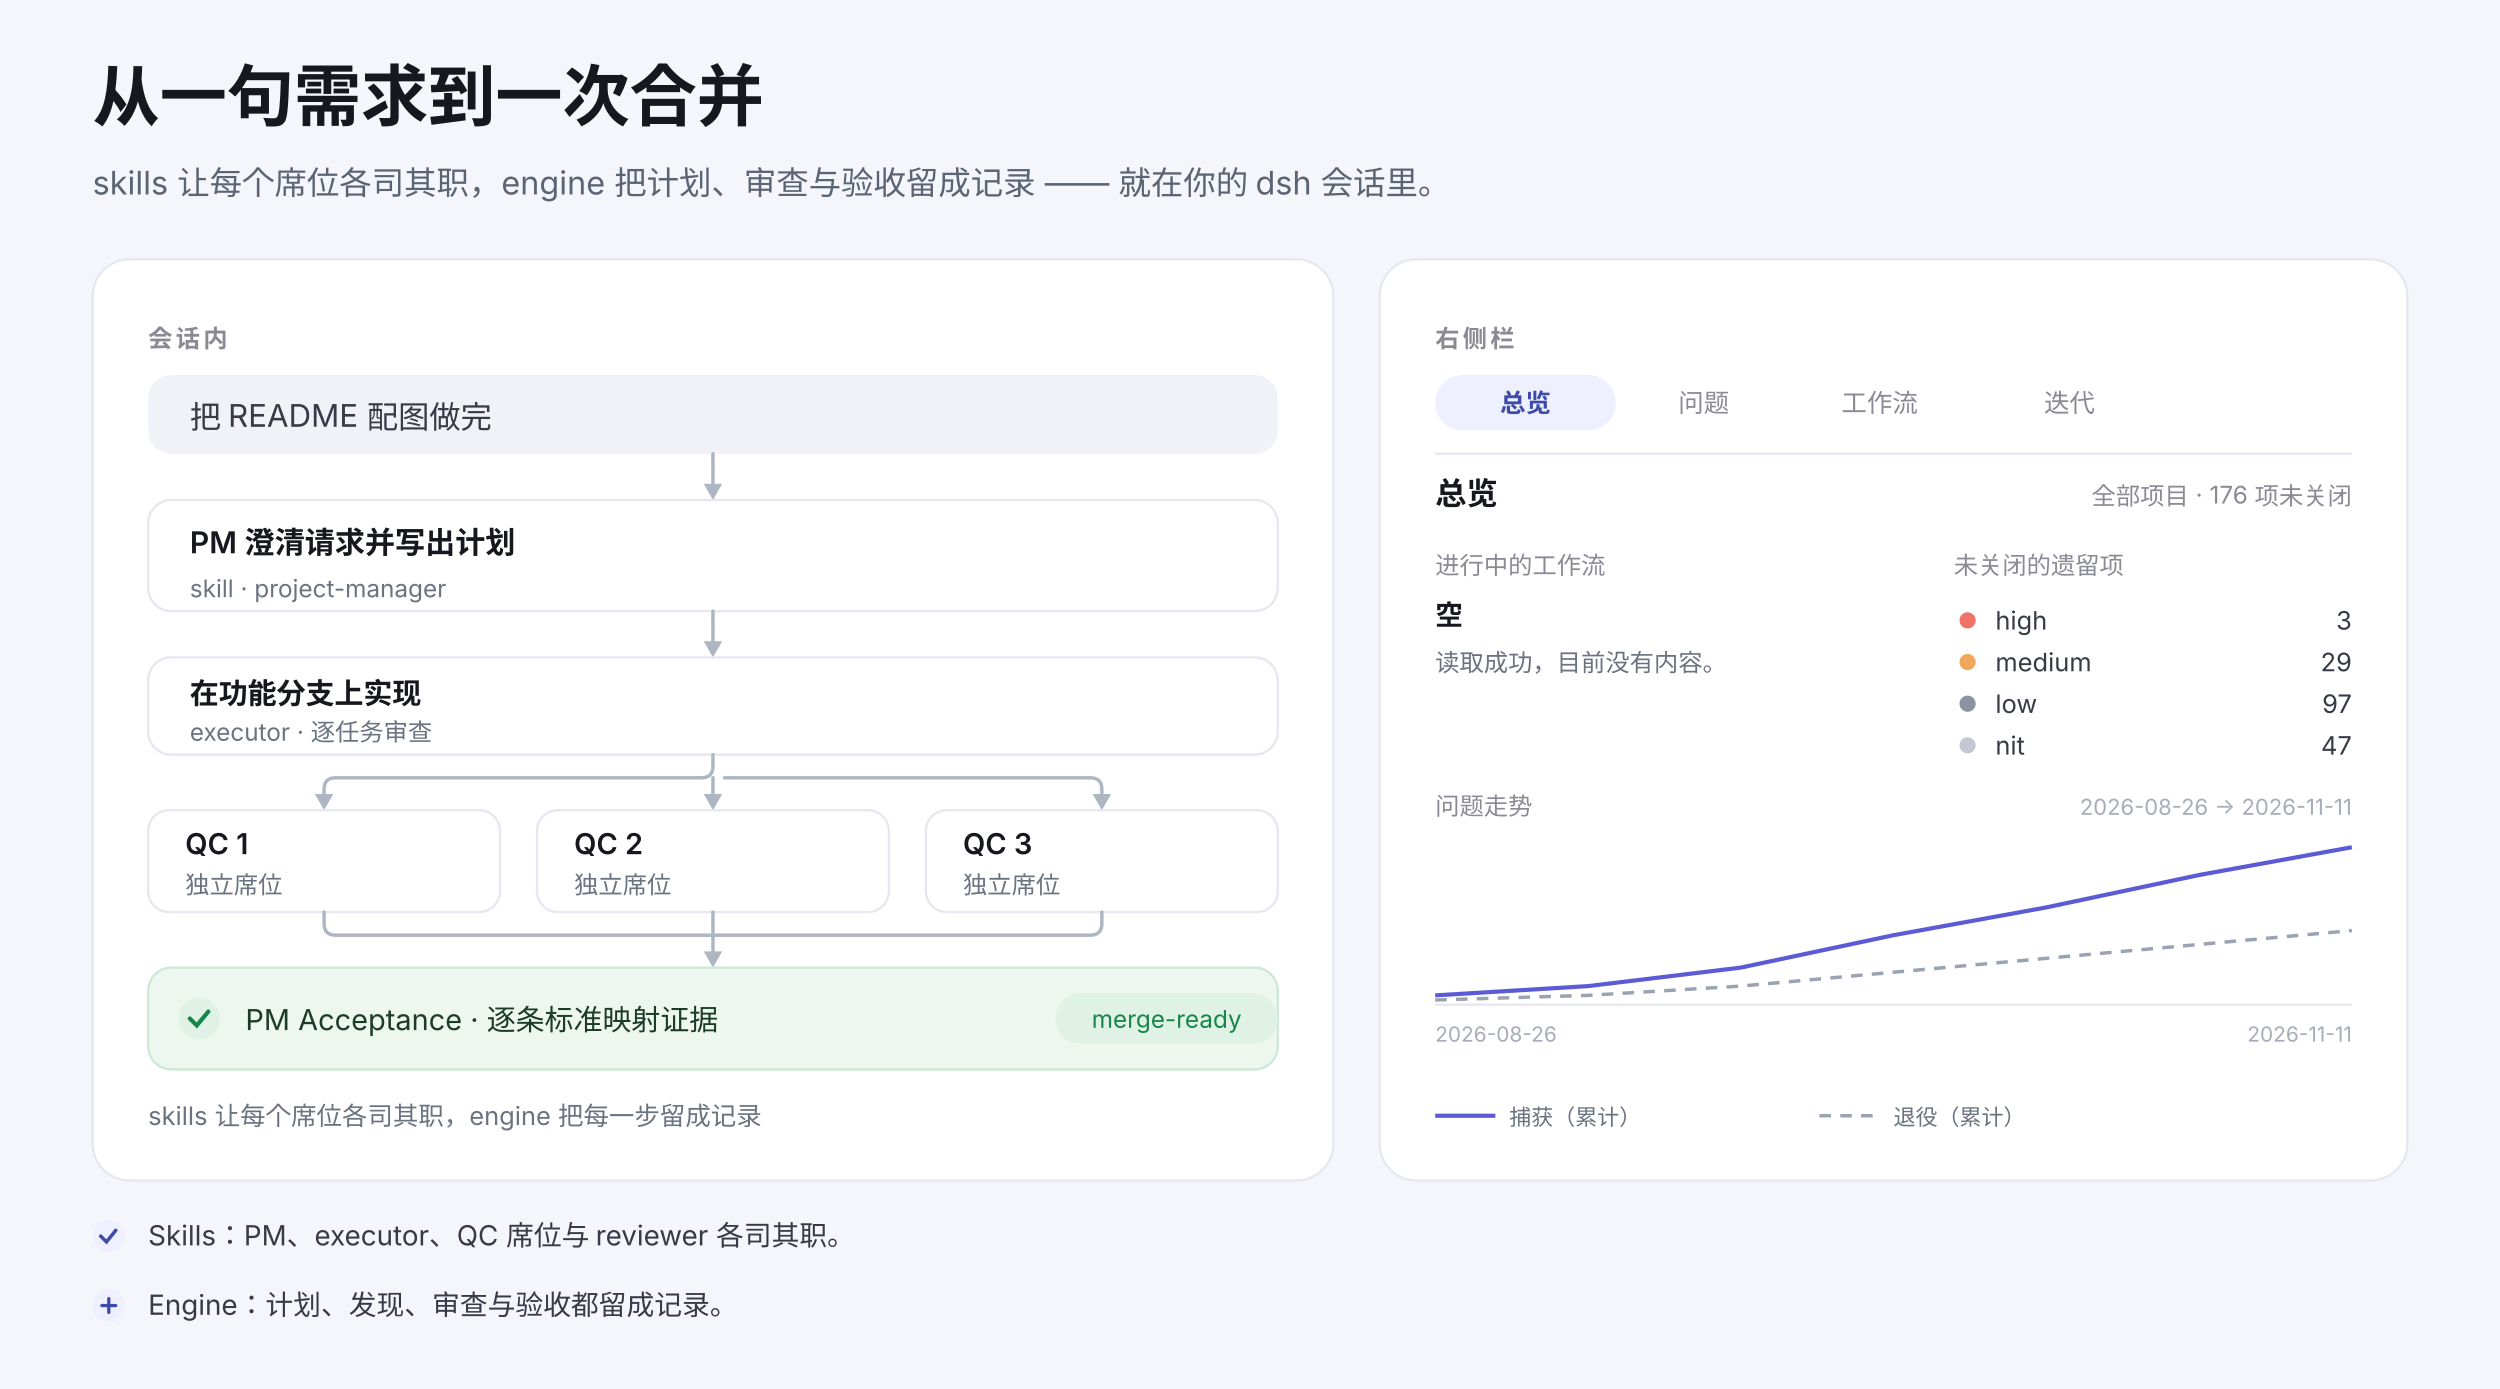
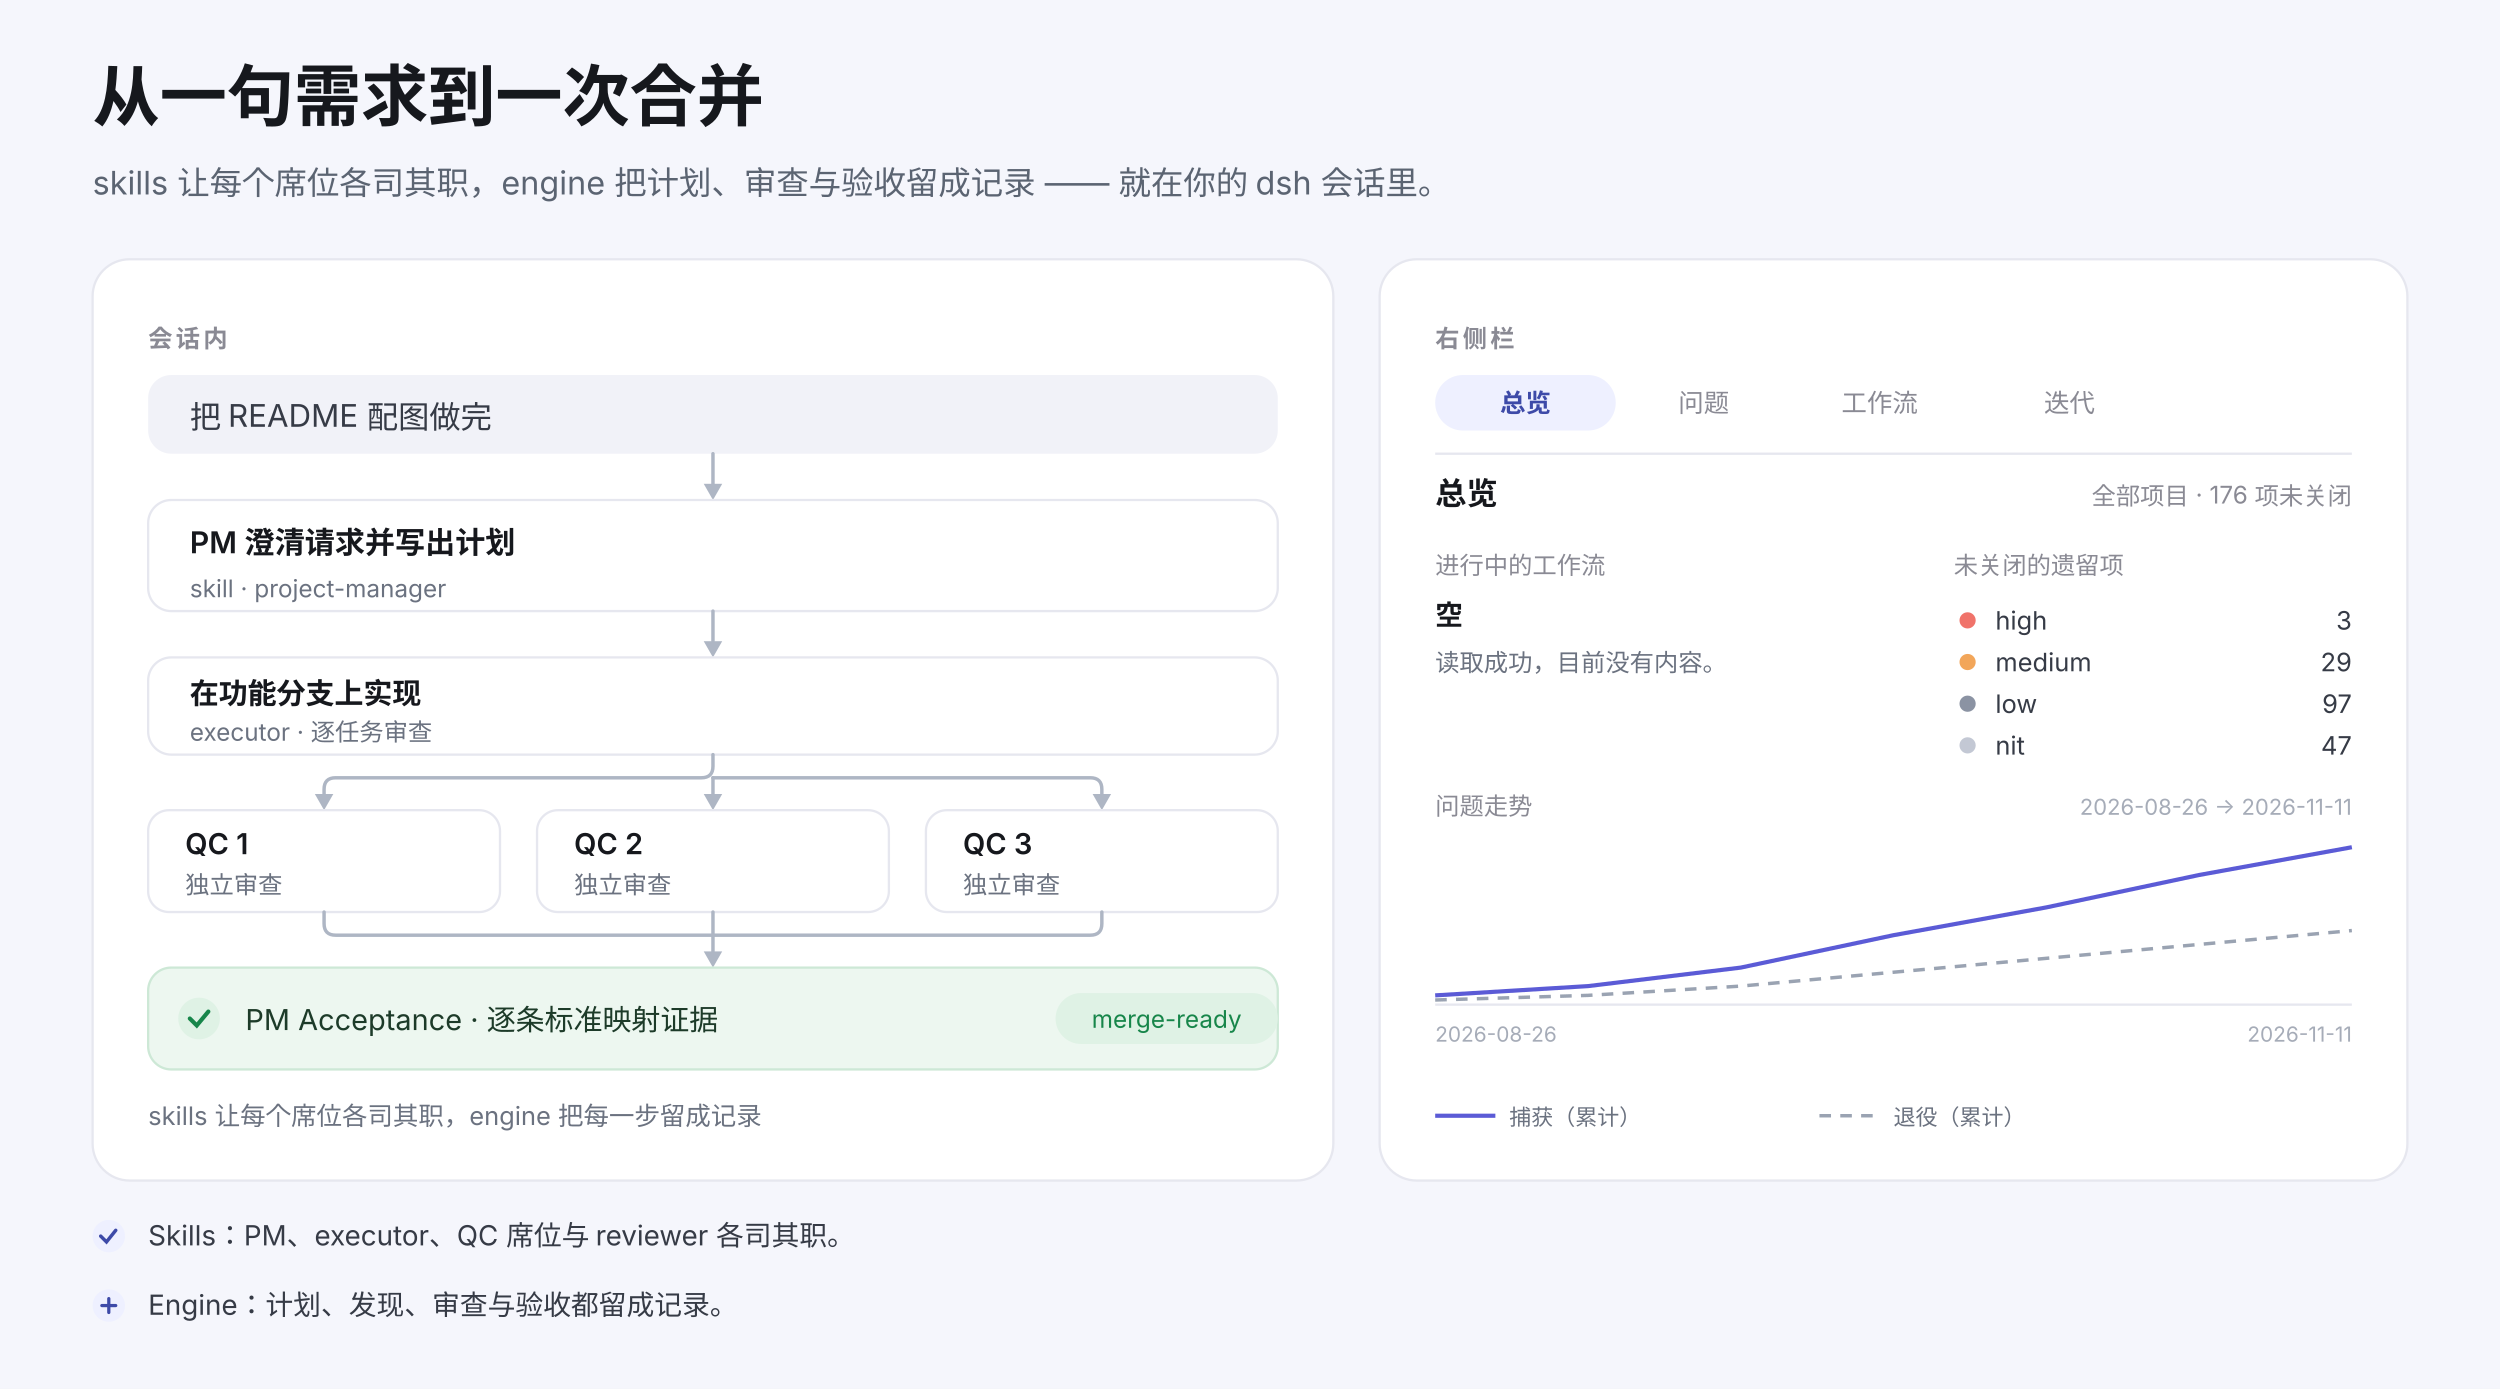
<svg xmlns="http://www.w3.org/2000/svg" width="1080" height="600" viewBox="0 0 1080 600" role="img" lang="zh-CN" aria-label="从一句需求到一次合并" font-family="-apple-system, 'SF Pro Text', 'Segoe UI', system-ui, 'PingFang SC', 'Microsoft YaHei', sans-serif">
  <rect width="1080" height="600" fill="#F5F6FC" />
  <text x="40" y="52" font-size="29" font-weight="600" fill="#16181D">从一句需求到一次合并</text>
  <text x="40" y="84" font-size="14" fill="#5B6472">skills 让每个席位各司其职，engine 把计划、审查与验收留成记录 —— 就在你的 dsh 会话里。</text>
  <rect x="40" y="112" width="536" height="398" rx="16" fill="#FFFFFF" stroke="#E6E7EF" />
  <text x="64" y="150" font-size="10.5" letter-spacing="1.4" font-weight="600" fill="#8A8A94">会话内</text>
  <rect x="64" y="162" width="488" height="34" rx="10" fill="#F1F2F8" />
  <text x="82" y="185" font-size="13.5" fill="#363B46">把 README 配图做完</text>
  <path d="M308 196V209" fill="none" stroke="#AEB6C4" stroke-width="1.5" stroke-linecap="round" stroke-linejoin="round" />
  <path d="M304 209h8l-4 7z" fill="#AEB6C4" />
  <rect x="64" y="216" width="488" height="48" rx="10" fill="#FFFFFF" stroke="#E6E7EF" />
  <text x="82" y="239" font-size="13" font-weight="600" fill="#16181D">PM 澄清请求并写出计划</text>
  <text x="82" y="258" font-size="10.5" fill="#6B7280">skill · project-manager</text>
  <path d="M308 264V277" fill="none" stroke="#AEB6C4" stroke-width="1.5" stroke-linecap="round" stroke-linejoin="round" />
  <path d="M304 277h8l-4 7z" fill="#AEB6C4" />
  <rect x="64" y="284" width="488" height="42" rx="10" fill="#FFFFFF" stroke="#E6E7EF" />
  <text x="82" y="304" font-size="12.5" font-weight="600" fill="#16181D">在功能分支上实现</text>
  <text x="82" y="320" font-size="10.5" fill="#6B7280">executor · 逐任务审查</text>
  <path d="M308 326V331Q308 336 303 336H145Q140 336 140 341V343" fill="none" stroke="#AEB6C4" stroke-width="1.5" stroke-linecap="round" stroke-linejoin="round" />
  <path d="M136 343h8l-4 7z" fill="#AEB6C4" />
-   <path d="M313 336H471Q476 336 476 341V343" fill="none" stroke="#AEB6C4" stroke-width="1.5" stroke-linecap="round" stroke-linejoin="round" />
+   <path d="M308 336H471Q476 336 476 341V343" fill="none" stroke="#AEB6C4" stroke-width="1.5" stroke-linecap="round" stroke-linejoin="round" />
  <path d="M472 343h8l-4 7z" fill="#AEB6C4" />
  <path d="M308 336V343" fill="none" stroke="#AEB6C4" stroke-width="1.5" stroke-linecap="round" stroke-linejoin="round" />
  <path d="M304 343h8l-4 7z" fill="#AEB6C4" />
  <rect x="64" y="350" width="152" height="44" rx="9" fill="#FFFFFF" stroke="#E6E7EF" />
  <text x="80" y="369" font-size="12.5" font-weight="600" fill="#16181D">QC 1</text>
-   <text x="80" y="386" font-size="10.5" fill="#6B7280">独立席位</text>
+   <text x="80" y="386" font-size="10.5" fill="#6B7280">独立审查</text>
  <rect x="232" y="350" width="152" height="44" rx="9" fill="#FFFFFF" stroke="#E6E7EF" />
  <text x="248" y="369" font-size="12.5" font-weight="600" fill="#16181D">QC 2</text>
-   <text x="248" y="386" font-size="10.5" fill="#6B7280">独立席位</text>
+   <text x="248" y="386" font-size="10.5" fill="#6B7280">独立审查</text>
  <rect x="400" y="350" width="152" height="44" rx="9" fill="#FFFFFF" stroke="#E6E7EF" />
  <text x="416" y="369" font-size="12.5" font-weight="600" fill="#16181D">QC 3</text>
-   <text x="416" y="386" font-size="10.5" fill="#6B7280">独立席位</text>
+   <text x="416" y="386" font-size="10.5" fill="#6B7280">独立审查</text>
  <path d="M140 394V399Q140 404 145 404H471Q476 404 476 399V394" fill="none" stroke="#AEB6C4" stroke-width="1.5" stroke-linecap="round" stroke-linejoin="round" />
  <path d="M308 394V411" fill="none" stroke="#AEB6C4" stroke-width="1.5" stroke-linecap="round" stroke-linejoin="round" />
  <path d="M304 411h8l-4 7z" fill="#AEB6C4" />
  <rect x="64" y="418" width="488" height="44" rx="10" fill="#EDF7F0" stroke="#CDE8D6" />
  <circle cx="86" cy="440" r="9" fill="#DFF2E5" />
  <path d="M82 440l3 3 5-6" stroke="#17864A" stroke-width="1.8" fill="none" stroke-linecap="round" />
  <text x="106" y="445" font-size="12.5" fill="#1D3B29">PM Acceptance · 逐条标准映射证据</text>
  <rect x="456" y="429" width="96" height="22" rx="11" fill="#DFF2E5" />
  <text x="504" y="444" font-size="10.5" fill="#17864A" text-anchor="middle">merge-ready</text>
  <text x="64" y="486" font-size="11" fill="#6B7280">skills 让每个席位各司其职，engine 把每一步留成记录</text>
  <rect x="596" y="112" width="444" height="398" rx="16" fill="#FFFFFF" stroke="#E6E7EF" />
  <text x="620" y="150" font-size="10.5" letter-spacing="1.4" font-weight="600" fill="#8A8A94">右侧栏</text>
  <rect x="620" y="162" width="78" height="24" rx="12" fill="#EEF0FF" />
  <text x="659" y="178" font-size="11" fill="#3D4AA8" text-anchor="middle" font-weight="600">总览</text>
  <rect x="706" y="162" width="60" height="24" rx="12" fill="transparent" />
  <text x="736" y="178" font-size="11" fill="#8A8A94" text-anchor="middle" font-weight="400">问题</text>
  <rect x="774" y="162" width="76" height="24" rx="12" fill="transparent" />
  <text x="812" y="178" font-size="11" fill="#8A8A94" text-anchor="middle" font-weight="400">工作流</text>
  <rect x="858" y="162" width="72" height="24" rx="12" fill="transparent" />
  <text x="894" y="178" font-size="11" fill="#8A8A94" text-anchor="middle" font-weight="400">迭代</text>
  <line x1="620" y1="196" x2="1016" y2="196" stroke="#E6E7EF" />
  <text x="620" y="218" font-size="13.5" font-weight="600" fill="#16181D">总览</text>
  <text x="1016" y="218" font-size="10.5" fill="#8A8A94" text-anchor="end">全部项目 · 176 项未关闭</text>
  <text x="620" y="248" font-size="10.5" fill="#8A8A94">进行中的工作流</text>
  <text x="620" y="270" font-size="12" font-weight="600" fill="#16181D">空</text>
  <text x="620" y="290" font-size="10.5" fill="#6B7280">读取成功，目前没有内容。</text>
  <text x="844" y="248" font-size="10.5" fill="#8A8A94">未关闭的遗留项</text>
  <circle cx="850" cy="268" r="3.5" fill="#F0736A" />
  <text x="862" y="272" font-size="11" fill="#363B46">high</text>
  <text x="1016" y="272" font-size="11" fill="#363B46" text-anchor="end">3</text>
  <circle cx="850" cy="286" r="3.5" fill="#F2A65A" />
  <text x="862" y="290" font-size="11" fill="#363B46">medium</text>
  <text x="1016" y="290" font-size="11" fill="#363B46" text-anchor="end">29</text>
  <circle cx="850" cy="304" r="3.5" fill="#8B93A3" />
  <text x="862" y="308" font-size="11" fill="#363B46">low</text>
  <text x="1016" y="308" font-size="11" fill="#363B46" text-anchor="end">97</text>
  <circle cx="850" cy="322" r="3.5" fill="#C3C8D4" />
  <text x="862" y="326" font-size="11" fill="#363B46">nit</text>
  <text x="1016" y="326" font-size="11" fill="#363B46" text-anchor="end">47</text>
  <text x="620" y="352" font-size="10.5" fill="#8A8A94">问题走势</text>
  <text x="1016" y="352" font-size="9.5" fill="#A6ACB8" text-anchor="end">2026-08-26 → 2026-11-11</text>
  <line x1="620" y1="434" x2="1016" y2="434" stroke="#E6E7EF" />
  <path d="M620 430 L686 426 L752 418 L818 404 L884 392 L950 378 L1016 366" fill="none" stroke="#5B5BD6" stroke-width="1.8" stroke-linejoin="round" />
  <path d="M620 432 L686 430 L752 426 L818 420 L884 414 L950 408 L1016 402" fill="none" stroke="#9AA3B2" stroke-width="1.5" stroke-dasharray="5 4" />
  <text x="620" y="450" font-size="9" fill="#A6ACB8">2026-08-26</text>
  <text x="1016" y="450" font-size="9" fill="#A6ACB8" text-anchor="end">2026-11-11</text>
  <line x1="620" y1="482" x2="646" y2="482" stroke="#5B5BD6" stroke-width="1.8" />
  <text x="652" y="486" font-size="9.5" fill="#6B7280">捕获（累计）</text>
  <line x1="786" y1="482" x2="812" y2="482" stroke="#9AA3B2" stroke-width="1.5" stroke-dasharray="5 4" />
  <text x="818" y="486" font-size="9.5" fill="#6B7280">退役（累计）</text>
  <circle cx="47" cy="534" r="7" fill="#EEF0FF" />
  <path d="M43.5 534l2.5 2.5 4-5" stroke="#3D4AA8" stroke-width="1.5" fill="none" stroke-linecap="round" />
  <text x="64" y="538" font-size="12" fill="#363B46">Skills：PM、executor、QC 席位与 reviewer 各司其职。</text>
  <circle cx="47" cy="564" r="7" fill="#EEF0FF" />
  <path d="M44 564h6M47 561v6" stroke="#3D4AA8" stroke-width="1.4" stroke-linecap="round" />
  <text x="64" y="568" font-size="12" fill="#363B46">Engine：计划、发现、审查与验收都留成记录。</text>
</svg>
